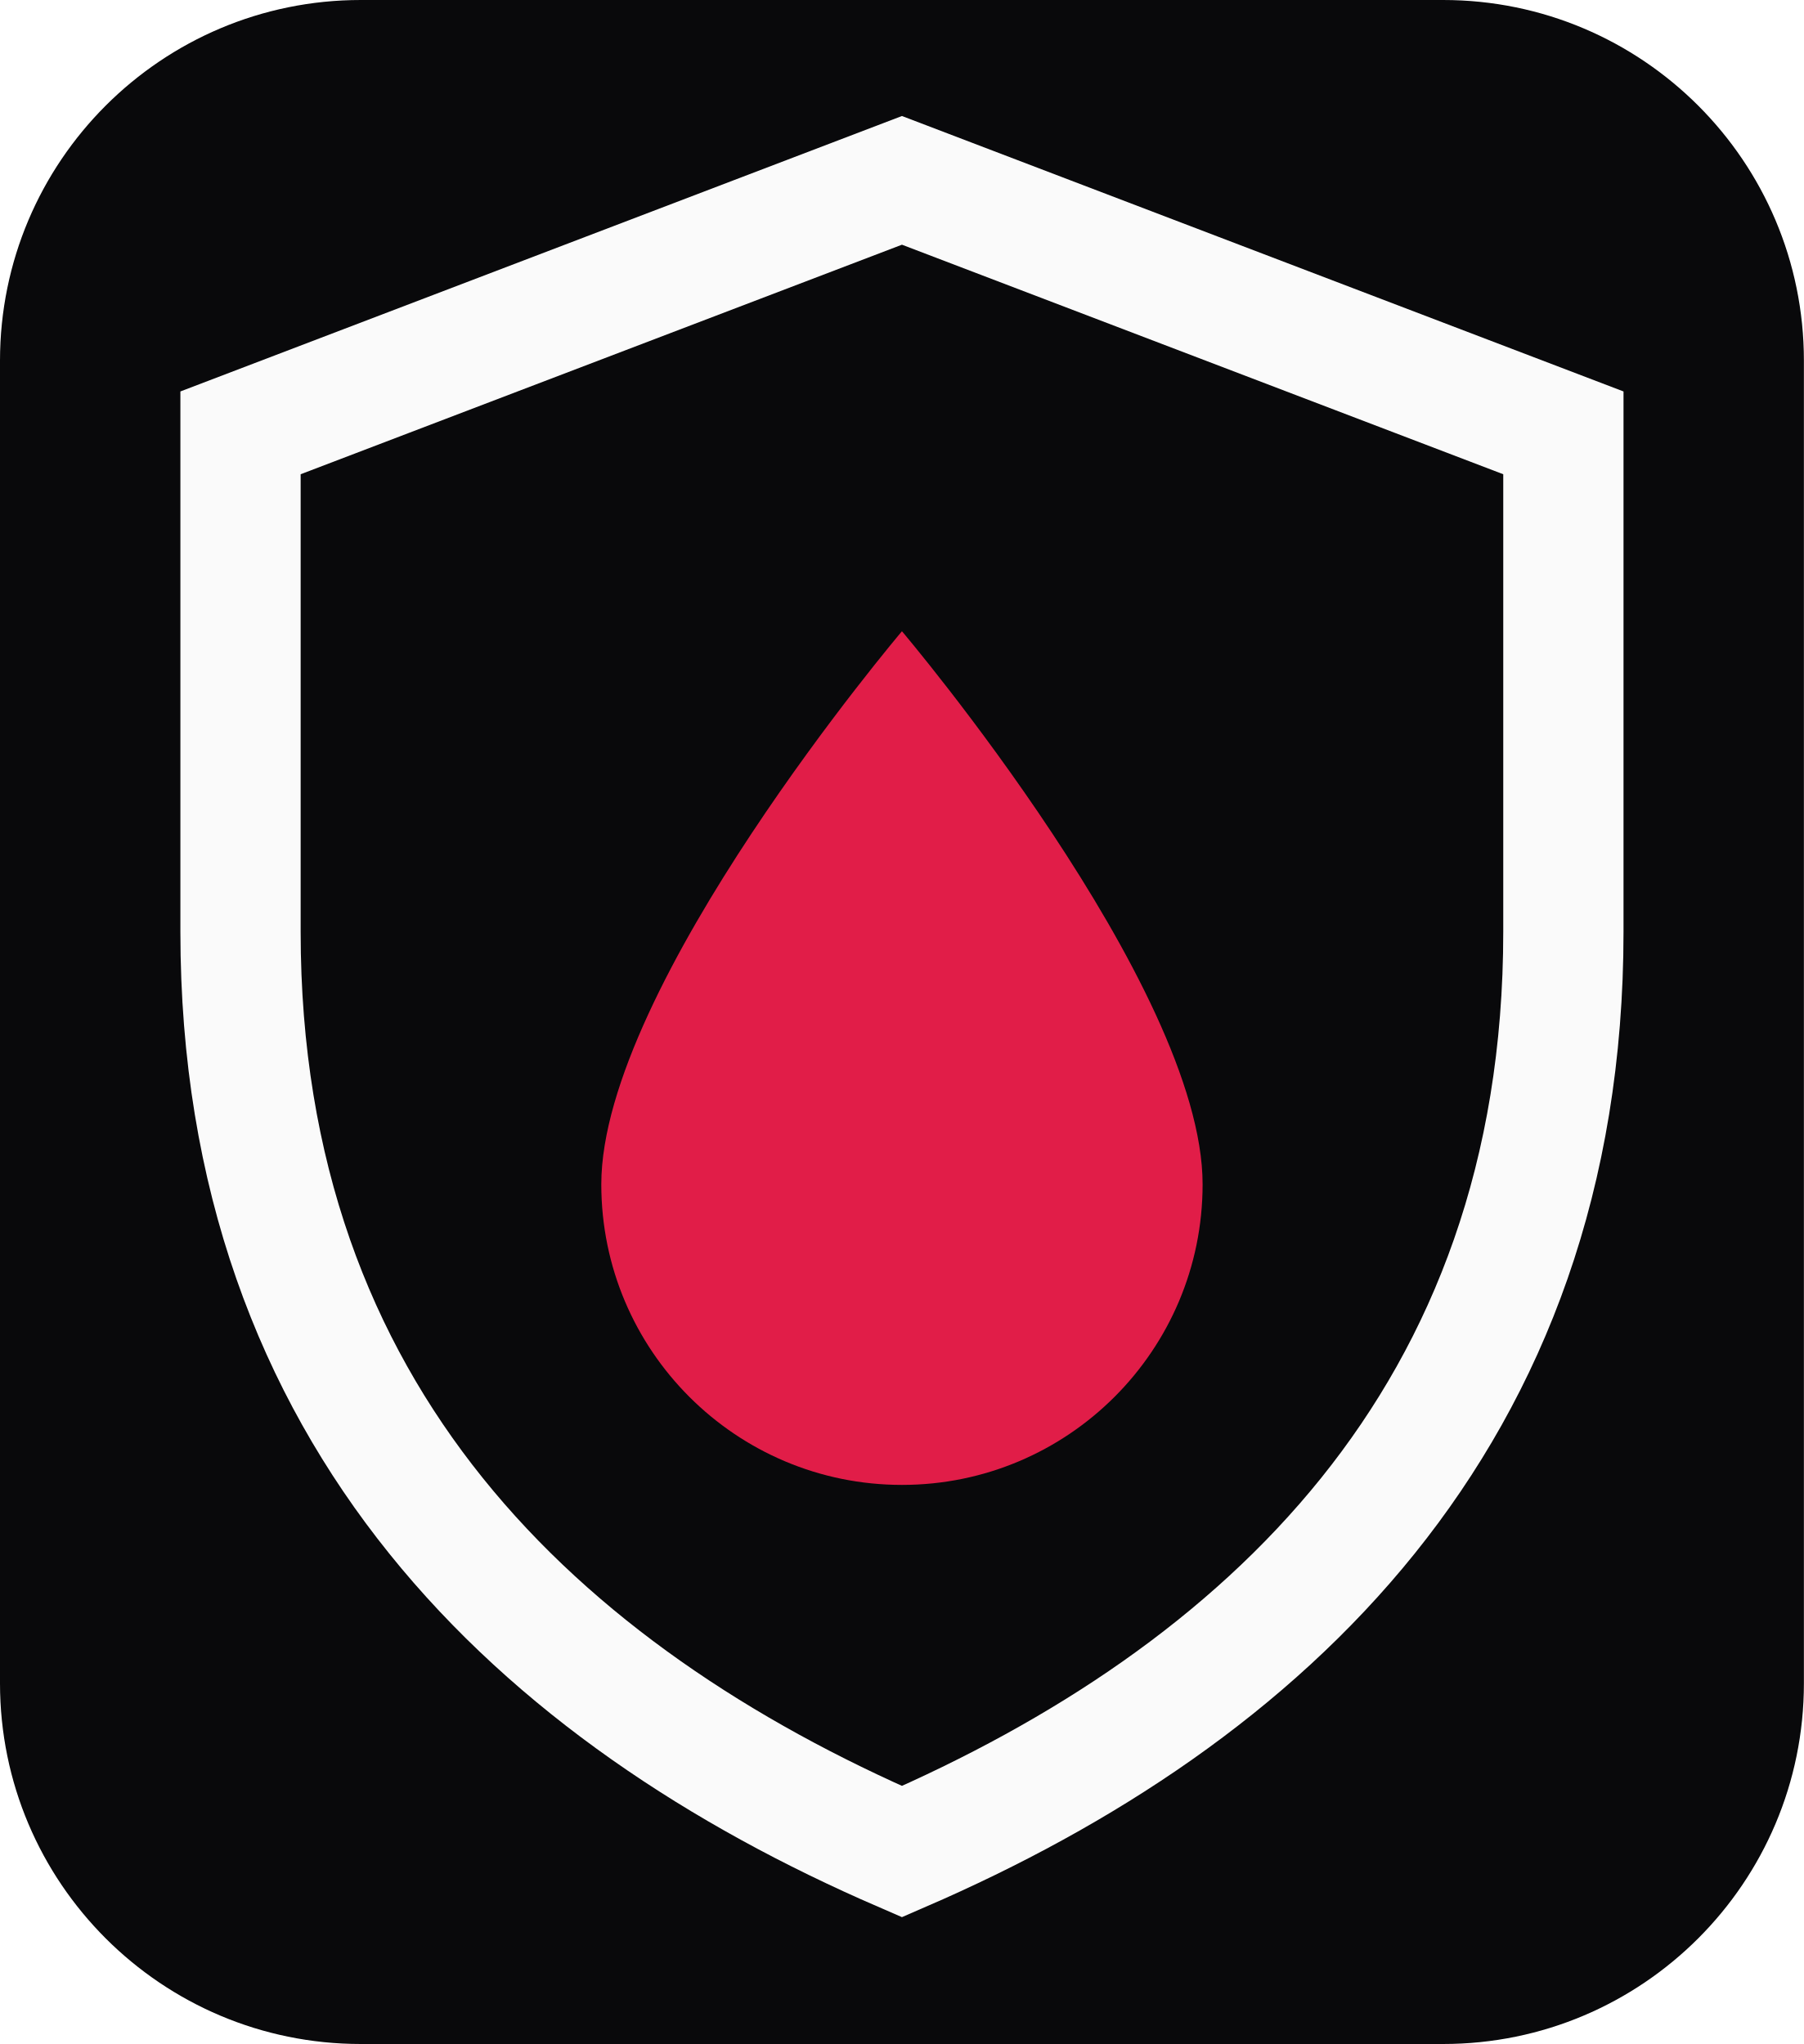
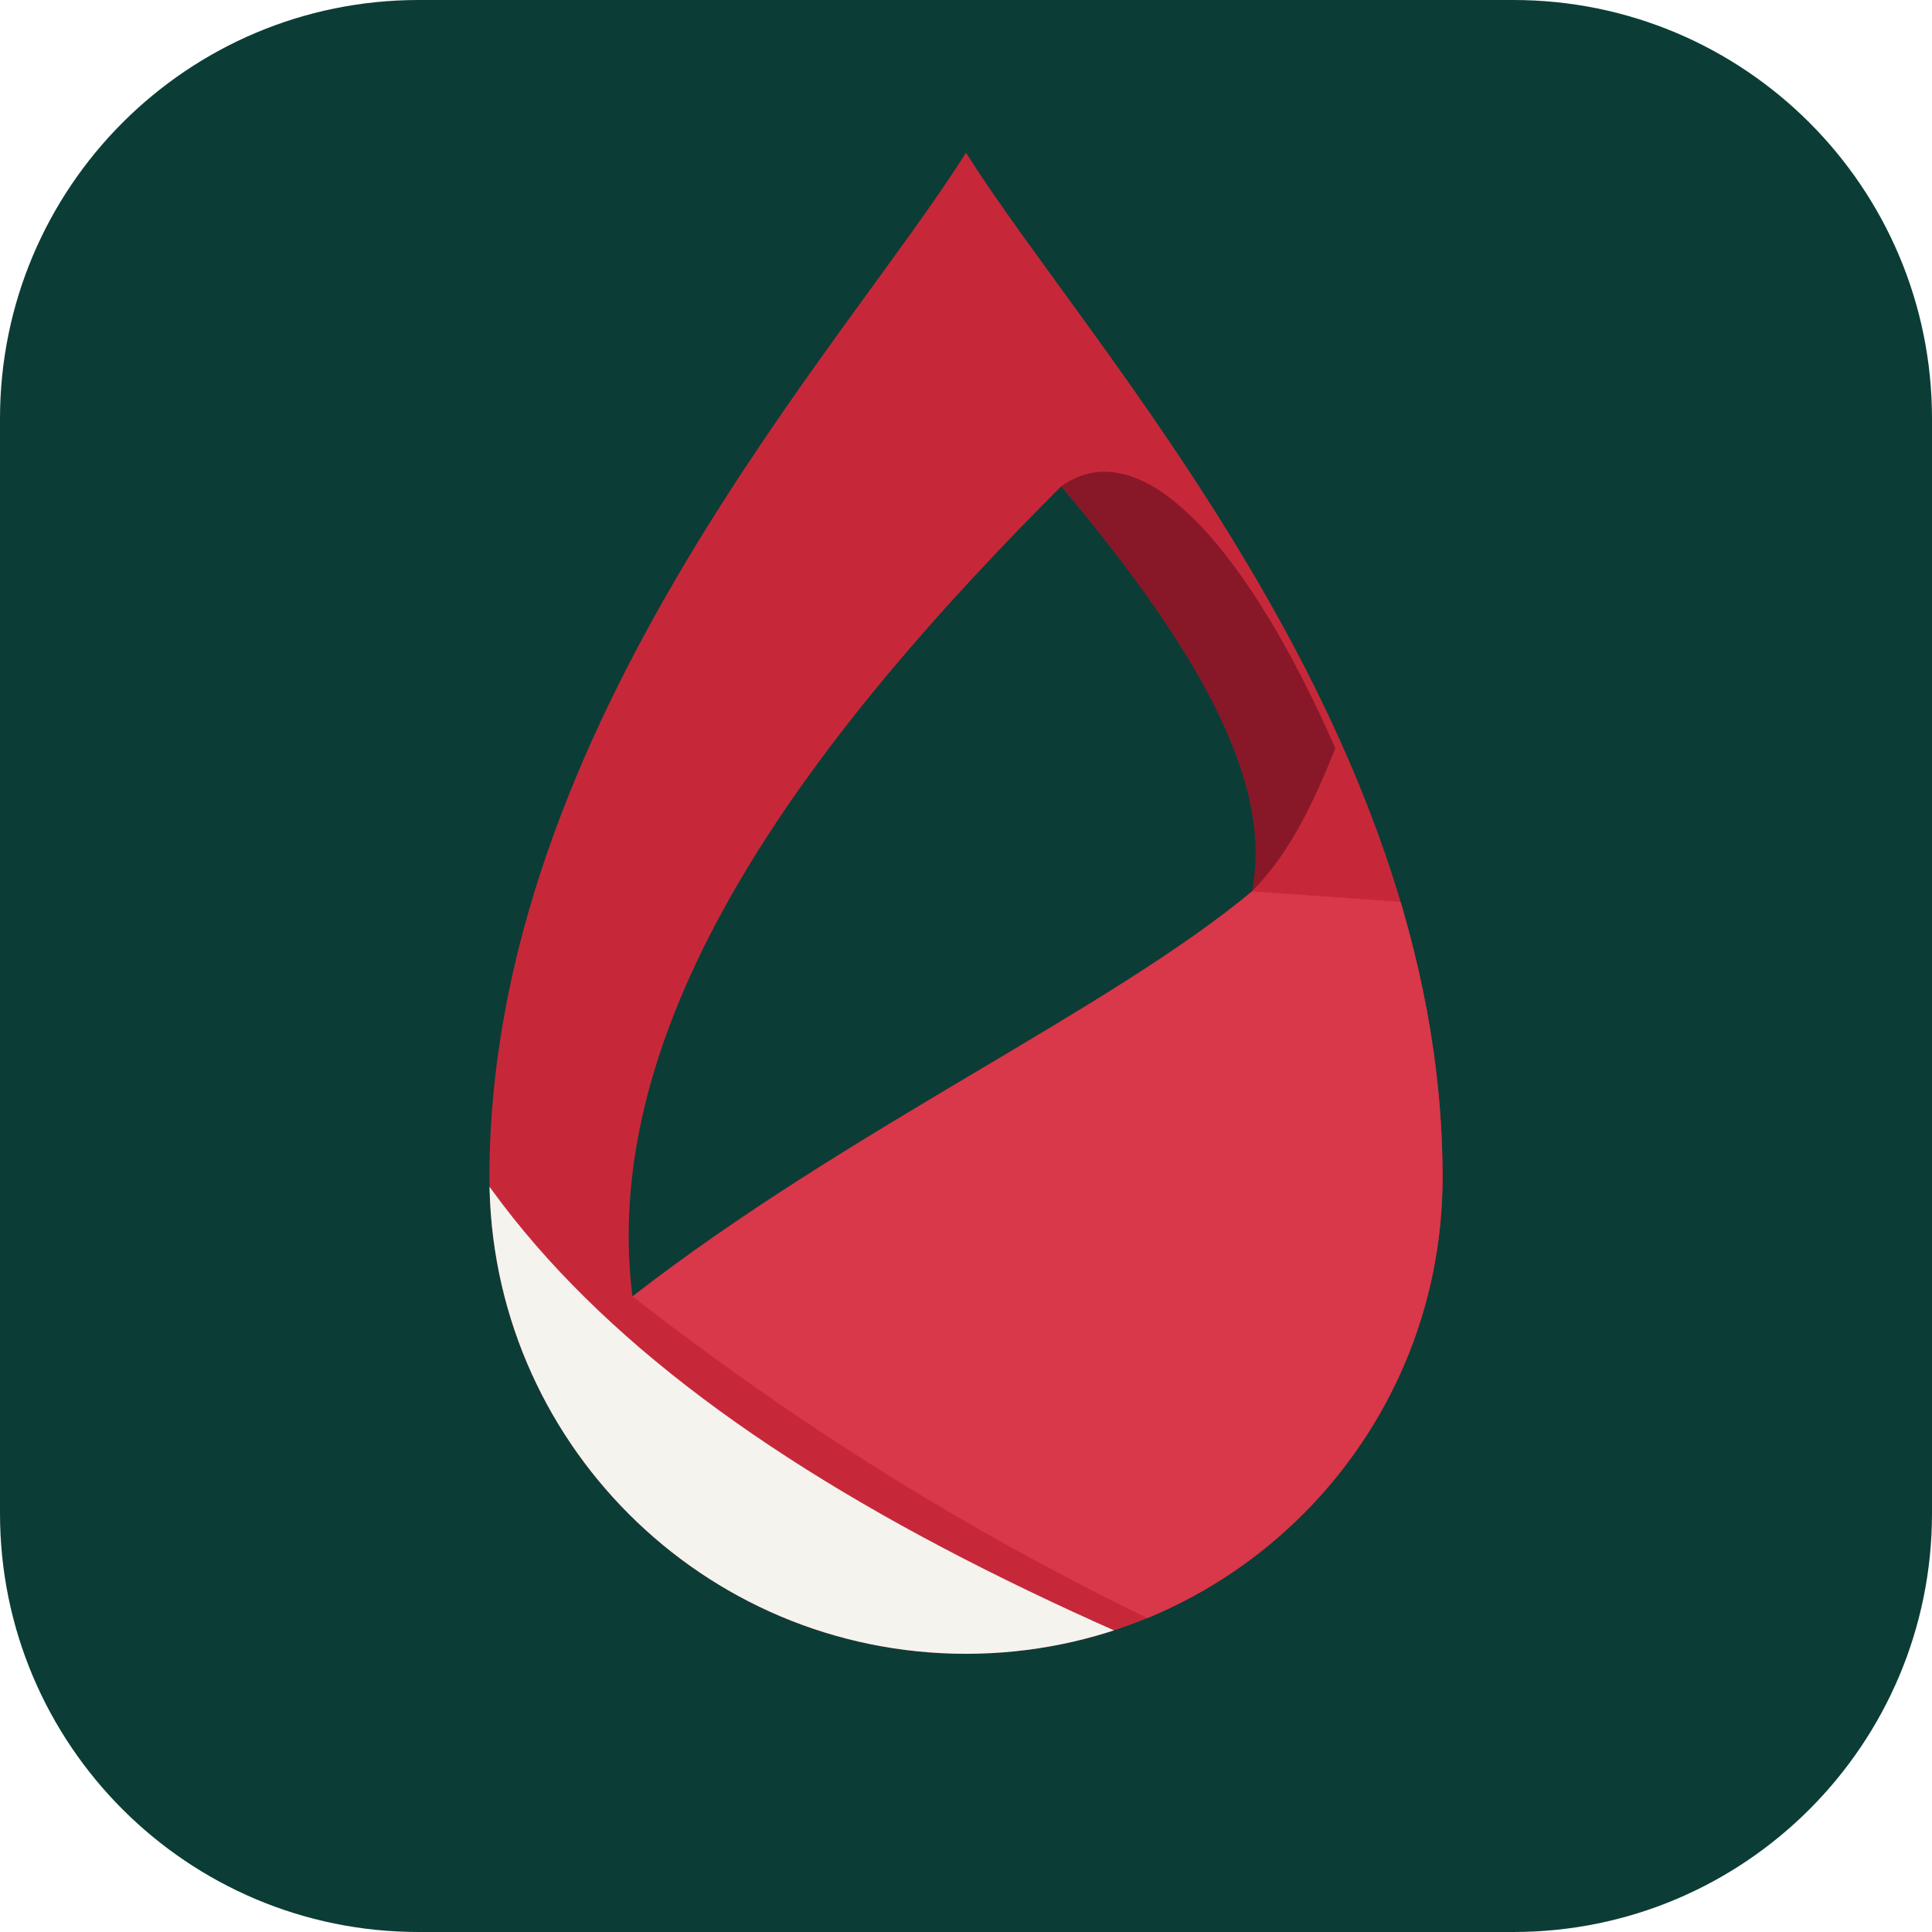
- <svg xmlns="http://www.w3.org/2000/svg" viewBox="0 0 30 34">
-   <rect width="30" height="34" rx="6" fill="#09090b" />
-   <path d="M15 3 L26 7.2 V15.5 C26 23.6 21 28.2 15 30.8 C9 28.2 4 23.6 4 15.5 V7.2 Z" fill="none" stroke="#fafafa" stroke-width="2" />
-   <path d="M15 10.5 C15 10.5 10 16.4 10 19.7 a5 5 0 0 0 10 0 C20 16.4 15 10.5 15 10.5 Z" fill="#e11d48" />
+ <svg xmlns="http://www.w3.org/2000/svg" viewBox="0 0 120 120">
+   <rect width="120" height="120" rx="26" fill="#0B3D36" />
+   <g transform="translate(23 8) scale(.74)">
+     <clipPath id="d">
+       <path d="M50 2C60 18 90 50 90 88A40 40 0 0 1 10 88C10 50 40 18 50 2Z" />
+     </clipPath>
+     <g clip-path="url(#d)">
+       <rect width="100" height="130" fill="#C6283A" />
+       <path d="M0 66C6 96 34 116 82 134L0 134Z" fill="#F5F3EE" />
+       <path d="M22 98C40 84 62 74 74 64L102 66V134H86C60 124 40 112 22 98Z" fill="#d9374a" />
+       <path d="M58 30C65 25 74 36 81 52C79 57 77 61 74 64C74 53 68 42 58 30Z" fill="#7d1524" opacity=".85" />
+     </g>
+     <path d="M58 30C68 42 76 54 74 64C62 74 40 84 22 98C19 74 38 50 58 30Z" fill="#0B3D36" />
+   </g>
</svg>
